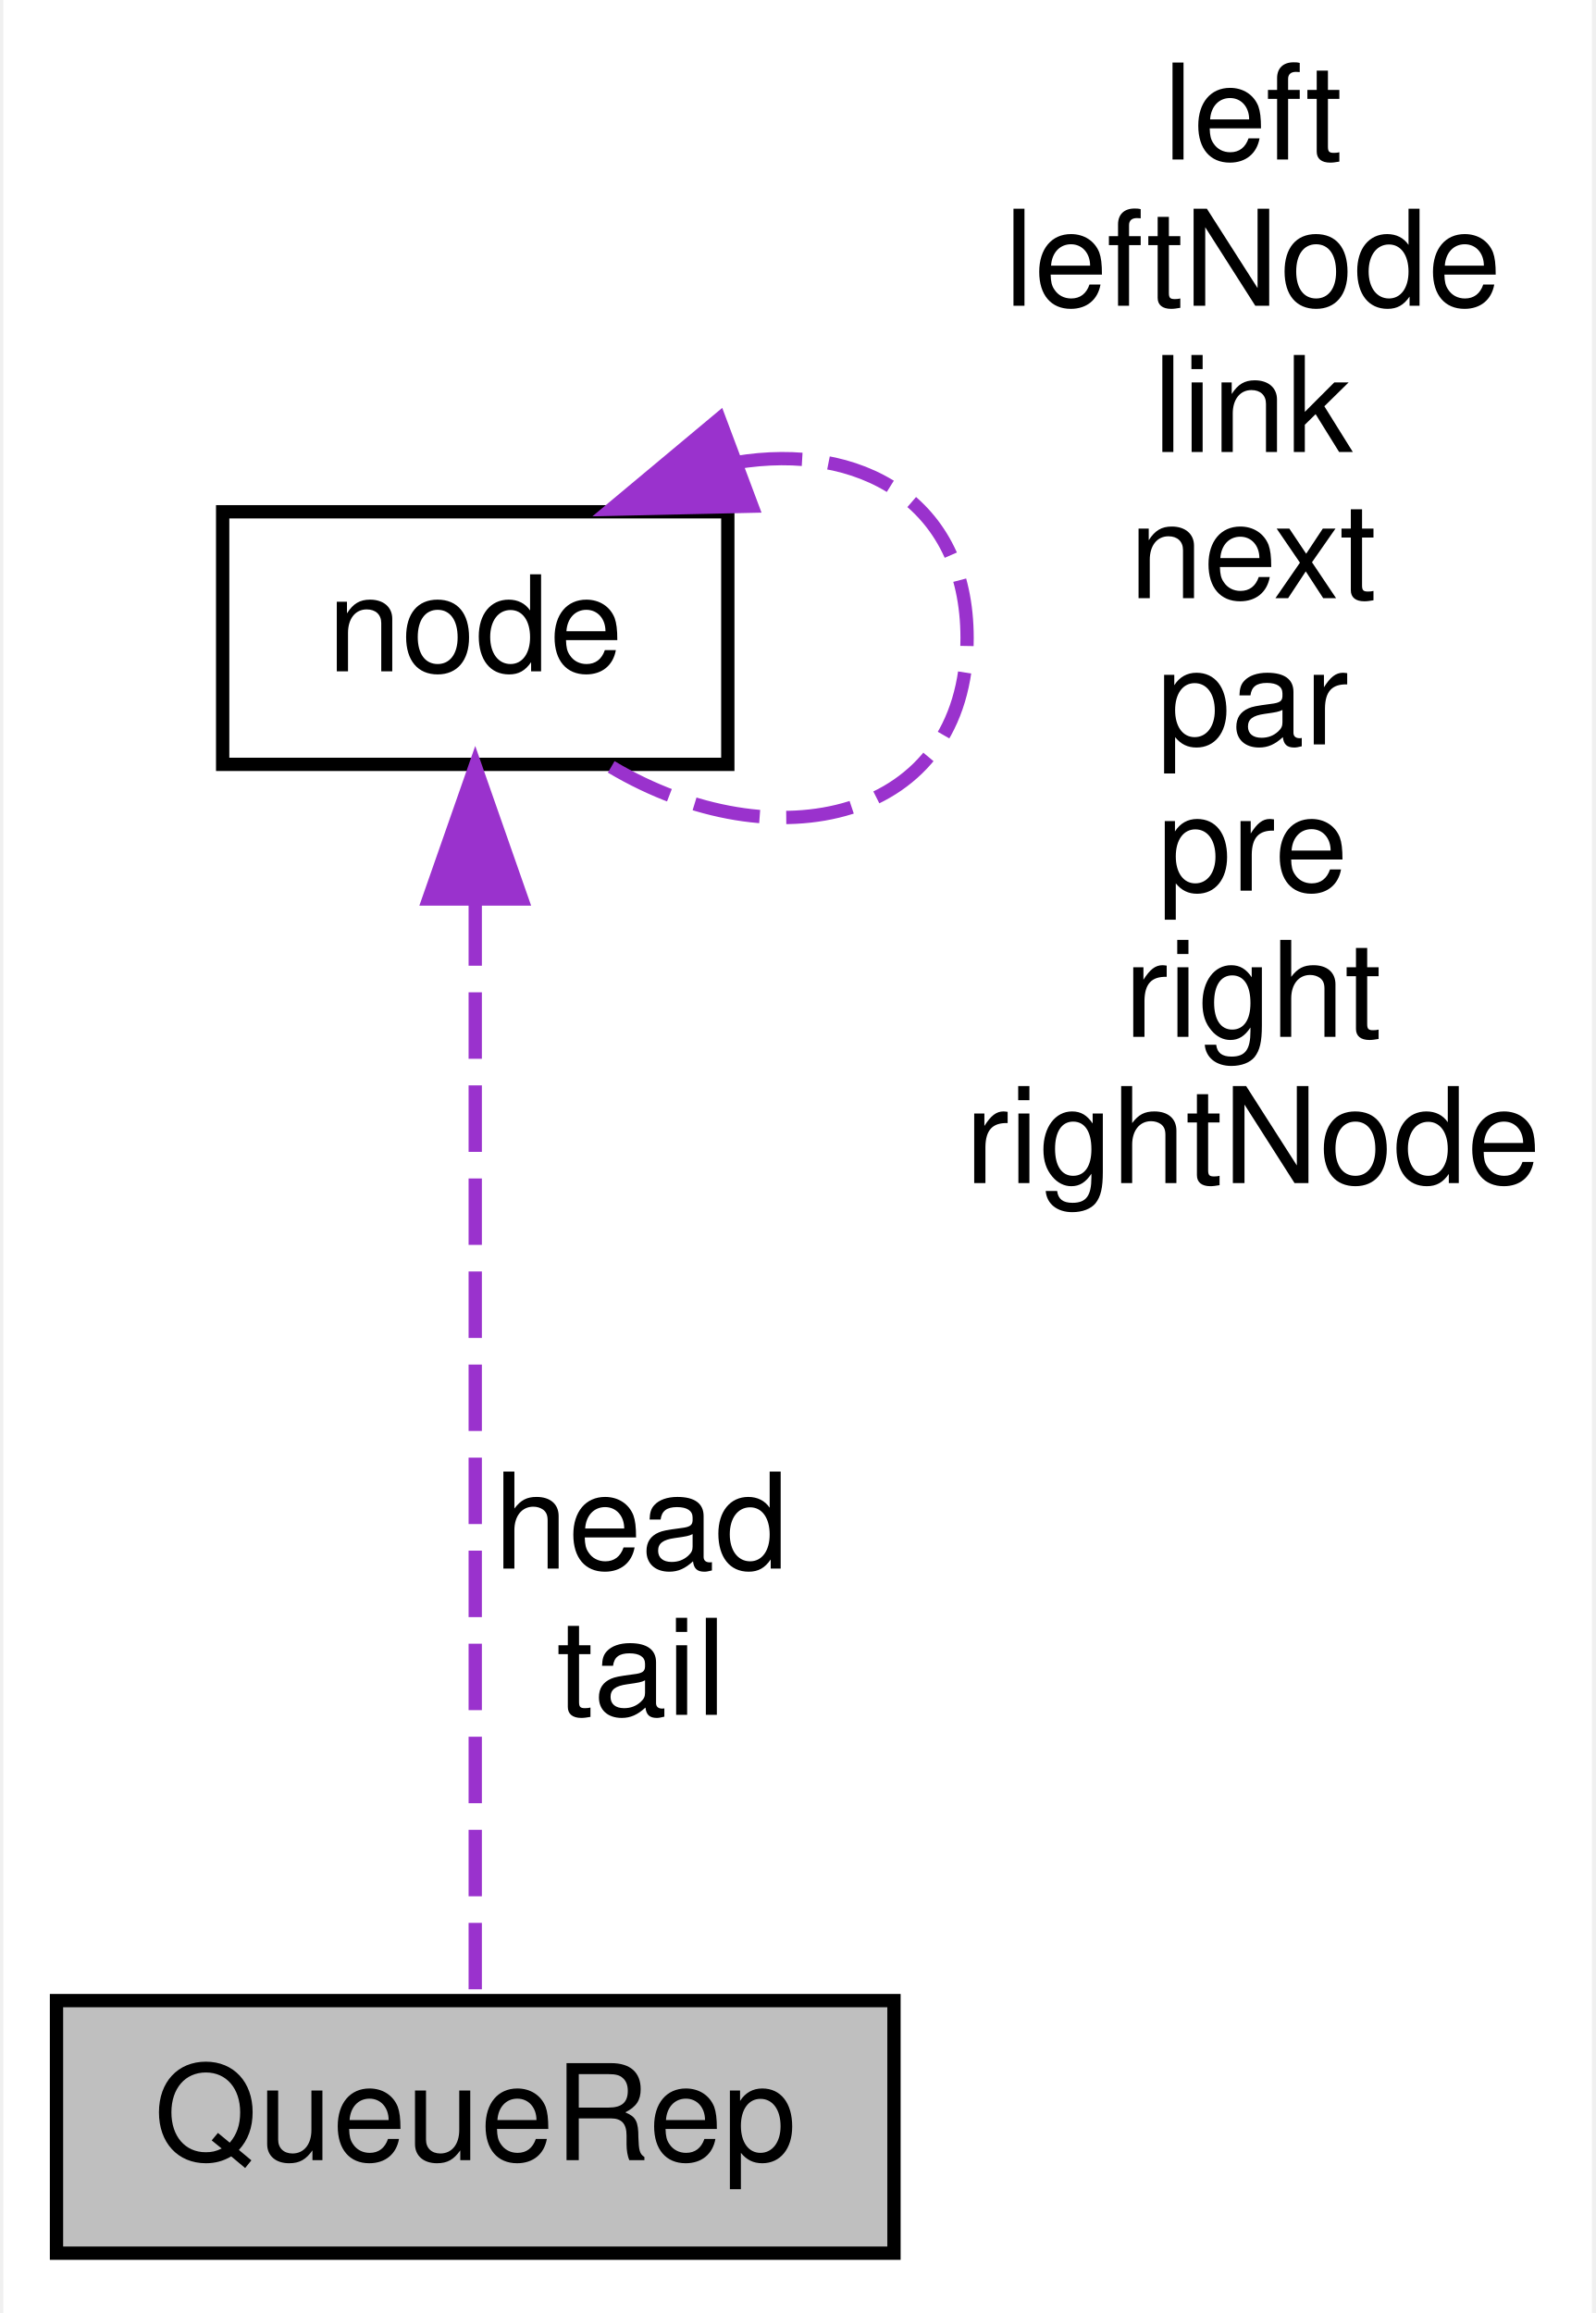
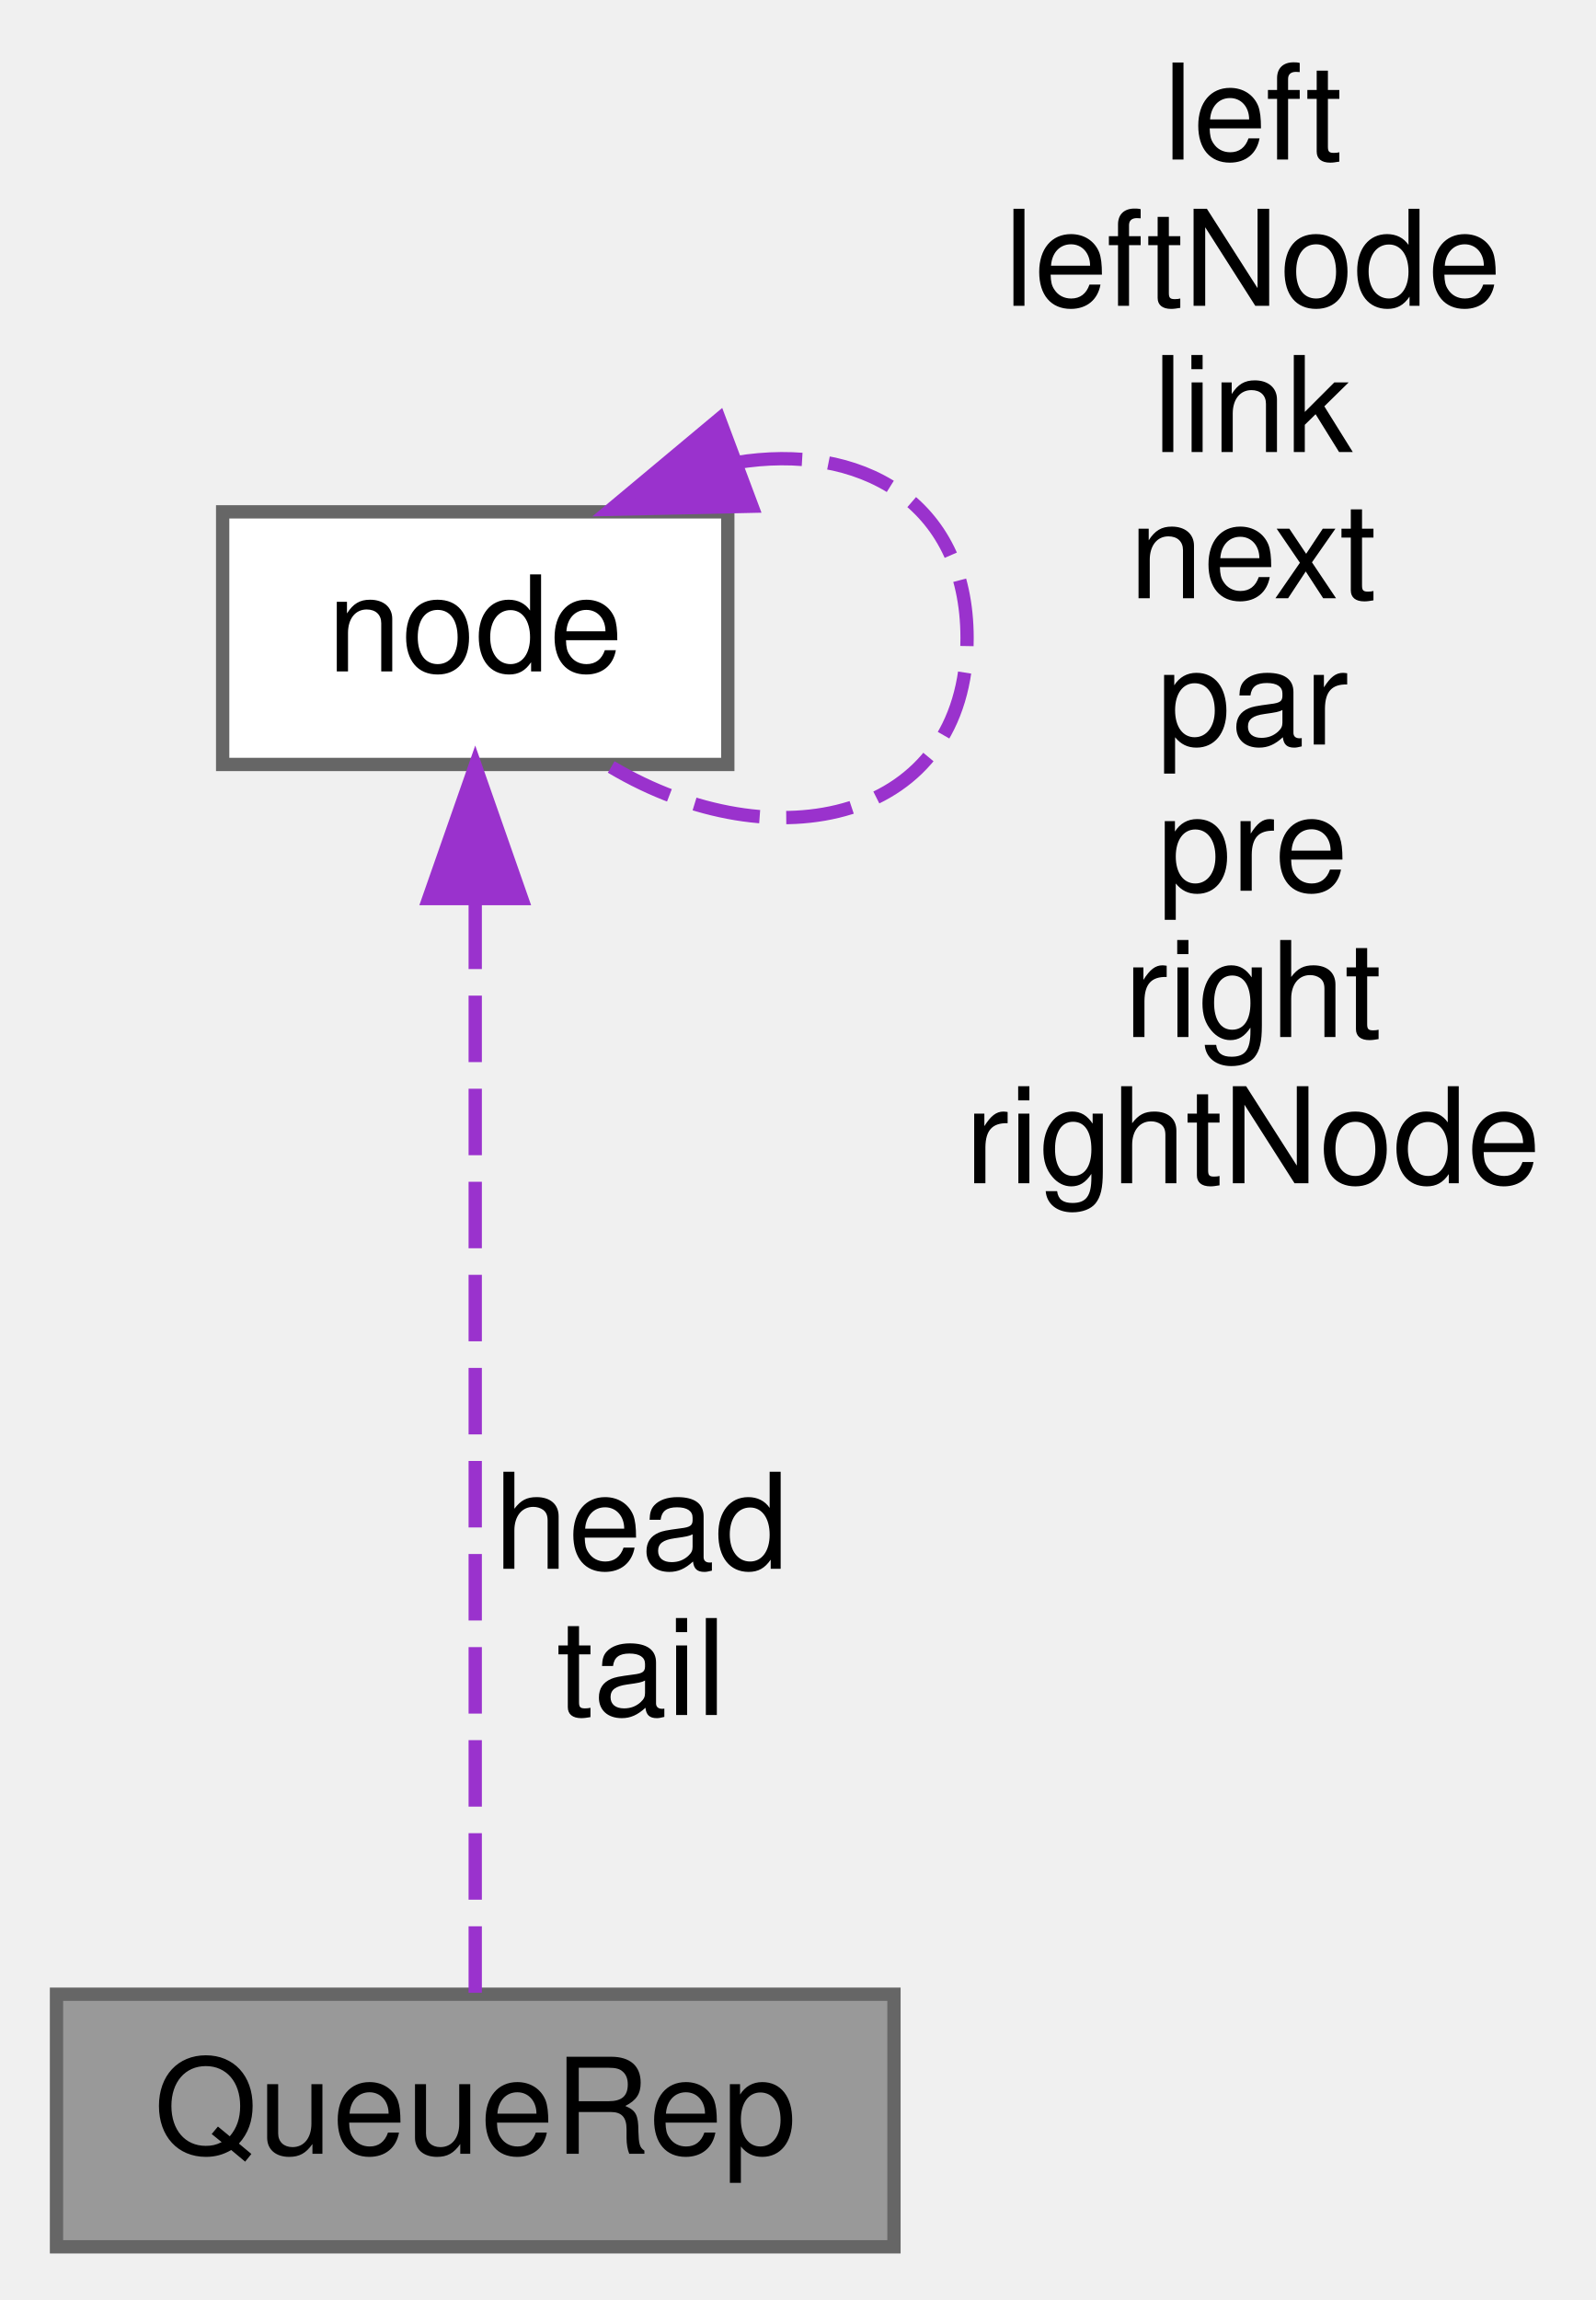
- <svg xmlns="http://www.w3.org/2000/svg" xmlns:xlink="http://www.w3.org/1999/xlink" width="120pt" height="174pt" viewBox="0.00 0.00 119.50 174.00">
-   <g id="graph0" class="graph" transform="scale(1 1) rotate(0) translate(4 170)">
-     <polygon fill="white" stroke="transparent" points="-4,4 -4,-170 115.5,-170 115.5,4 -4,4" />
+ <svg xmlns="http://www.w3.org/2000/svg" xmlns:xlink="http://www.w3.org/1999/xlink" width="120pt" height="173pt" viewBox="0.00 0.00 119.50 173.00">
+   <g id="graph0" class="graph" transform="scale(1 1) rotate(0) translate(4 169)">
    <g id="node1" class="node">
      <g id="a_node1">
        <a xlink:title=" ">
-           <polygon fill="#bfbfbf" stroke="black" points="0,-0.5 0,-19.5 63,-19.5 63,-0.5 0,-0.5" />
-           <text text-anchor="middle" x="31.5" y="-7.5" font-family="Helvetica,sans-Serif" font-size="10.00">QueueRep</text>
+           <polygon fill="#999999" stroke="#666666" points="63,-19 0,-19 0,0 63,0 63,-19" />
+           <text text-anchor="middle" x="31.5" y="-7" font-family="Helvetica,sans-Serif" font-size="10.00">QueueRep</text>
        </a>
      </g>
    </g>
    <g id="node2" class="node">
      <g id="a_node2">
        <a xlink:href="../../d5/da1/structnode.html" target="_top" xlink:title="Node, the basic data structure in the tree.">
-           <polygon fill="white" stroke="black" points="12.5,-112.5 12.5,-131.5 50.5,-131.5 50.5,-112.5 12.5,-112.5" />
-           <text text-anchor="middle" x="31.5" y="-119.5" font-family="Helvetica,sans-Serif" font-size="10.00">node</text>
+           <polygon fill="white" stroke="#666666" points="50.5,-130.5 12.5,-130.5 12.5,-111.5 50.5,-111.5 50.5,-130.5" />
+           <text text-anchor="middle" x="31.5" y="-118.5" font-family="Helvetica,sans-Serif" font-size="10.00">node</text>
        </a>
      </g>
    </g>
    <g id="edge1" class="edge">
-       <path fill="none" stroke="#9a32cd" stroke-dasharray="5,2" d="M31.5,-102.35C31.5,-78.25 31.5,-37.31 31.5,-19.59" />
-       <polygon fill="#9a32cd" stroke="#9a32cd" points="28,-102.37 31.5,-112.37 35,-102.37 28,-102.37" />
-       <text text-anchor="middle" x="44" y="-52" font-family="Helvetica,sans-Serif" font-size="10.00"> head</text>
-       <text text-anchor="middle" x="44" y="-41" font-family="Helvetica,sans-Serif" font-size="10.00">tail</text>
+       <path fill="none" stroke="#9a32cd" stroke-dasharray="5,2" d="M31.5,-101.11C31.5,-77.08 31.5,-36.61 31.5,-19.05" />
+       <polygon fill="#9a32cd" stroke="#9a32cd" points="28,-101.41 31.5,-111.41 35,-101.41 28,-101.41" />
+       <text text-anchor="middle" x="44" y="-51" font-family="Helvetica,sans-Serif" font-size="10.00"> head</text>
+       <text text-anchor="middle" x="44" y="-40" font-family="Helvetica,sans-Serif" font-size="10.00">tail</text>
    </g>
    <g id="edge2" class="edge">
-       <path fill="none" stroke="#9a32cd" stroke-dasharray="5,2" d="M51.11,-135.2C60.37,-136.74 68.5,-132.34 68.5,-122 68.5,-108.22 54.04,-104.99 41.73,-112.31" />
-       <polygon fill="#9a32cd" stroke="#9a32cd" points="52.32,-131.92 41.73,-131.69 49.86,-138.48 52.32,-131.92" />
-       <text text-anchor="middle" x="90" y="-158" font-family="Helvetica,sans-Serif" font-size="10.00"> left</text>
-       <text text-anchor="middle" x="90" y="-147" font-family="Helvetica,sans-Serif" font-size="10.00">leftNode</text>
-       <text text-anchor="middle" x="90" y="-136" font-family="Helvetica,sans-Serif" font-size="10.00">link</text>
-       <text text-anchor="middle" x="90" y="-125" font-family="Helvetica,sans-Serif" font-size="10.00">next</text>
-       <text text-anchor="middle" x="90" y="-114" font-family="Helvetica,sans-Serif" font-size="10.00">par</text>
-       <text text-anchor="middle" x="90" y="-103" font-family="Helvetica,sans-Serif" font-size="10.00">pre</text>
-       <text text-anchor="middle" x="90" y="-92" font-family="Helvetica,sans-Serif" font-size="10.00">right</text>
-       <text text-anchor="middle" x="90" y="-81" font-family="Helvetica,sans-Serif" font-size="10.00">rightNode</text>
+       <path fill="none" stroke="#9a32cd" stroke-dasharray="5,2" d="M51.11,-134.2C60.37,-135.74 68.5,-131.34 68.5,-121 68.5,-107.22 54.04,-103.99 41.73,-111.31" />
+       <polygon fill="#9a32cd" stroke="#9a32cd" points="52.32,-130.92 41.73,-130.69 49.86,-137.48 52.32,-130.92" />
+       <text text-anchor="middle" x="90" y="-157" font-family="Helvetica,sans-Serif" font-size="10.00"> left</text>
+       <text text-anchor="middle" x="90" y="-146" font-family="Helvetica,sans-Serif" font-size="10.00">leftNode</text>
+       <text text-anchor="middle" x="90" y="-135" font-family="Helvetica,sans-Serif" font-size="10.00">link</text>
+       <text text-anchor="middle" x="90" y="-124" font-family="Helvetica,sans-Serif" font-size="10.00">next</text>
+       <text text-anchor="middle" x="90" y="-113" font-family="Helvetica,sans-Serif" font-size="10.00">par</text>
+       <text text-anchor="middle" x="90" y="-102" font-family="Helvetica,sans-Serif" font-size="10.00">pre</text>
+       <text text-anchor="middle" x="90" y="-91" font-family="Helvetica,sans-Serif" font-size="10.00">right</text>
+       <text text-anchor="middle" x="90" y="-80" font-family="Helvetica,sans-Serif" font-size="10.00">rightNode</text>
    </g>
  </g>
</svg>
